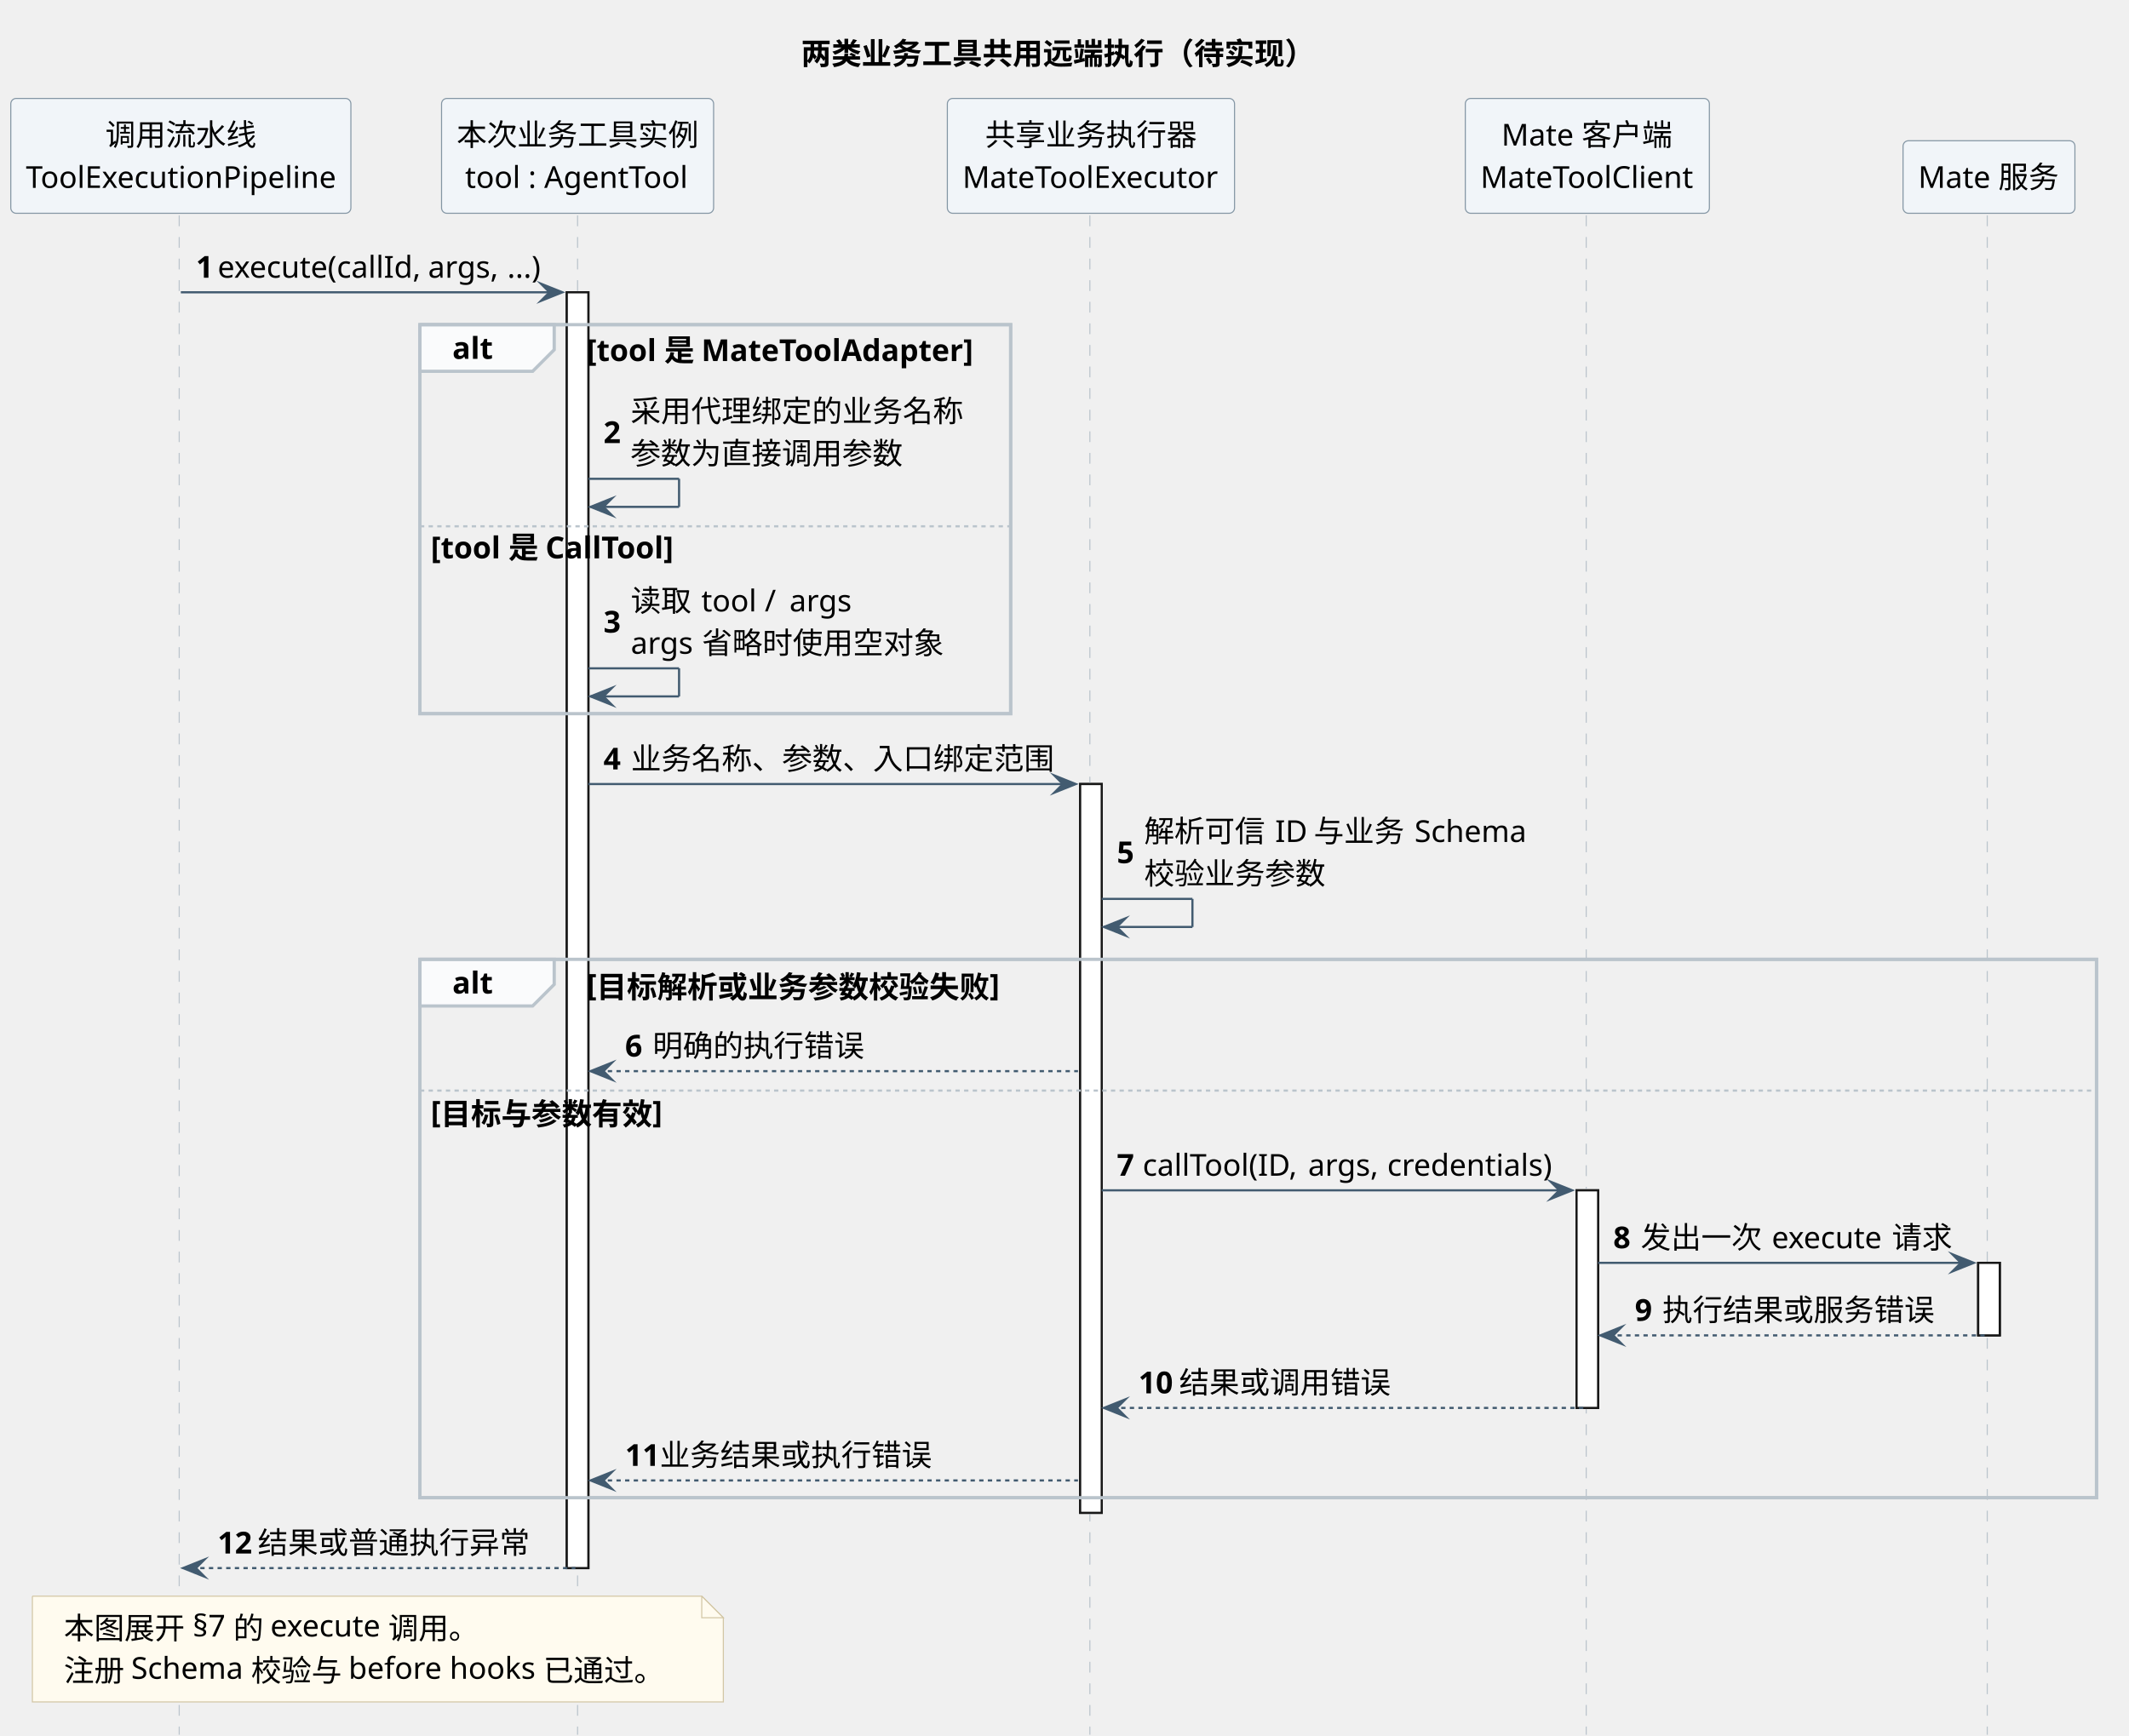
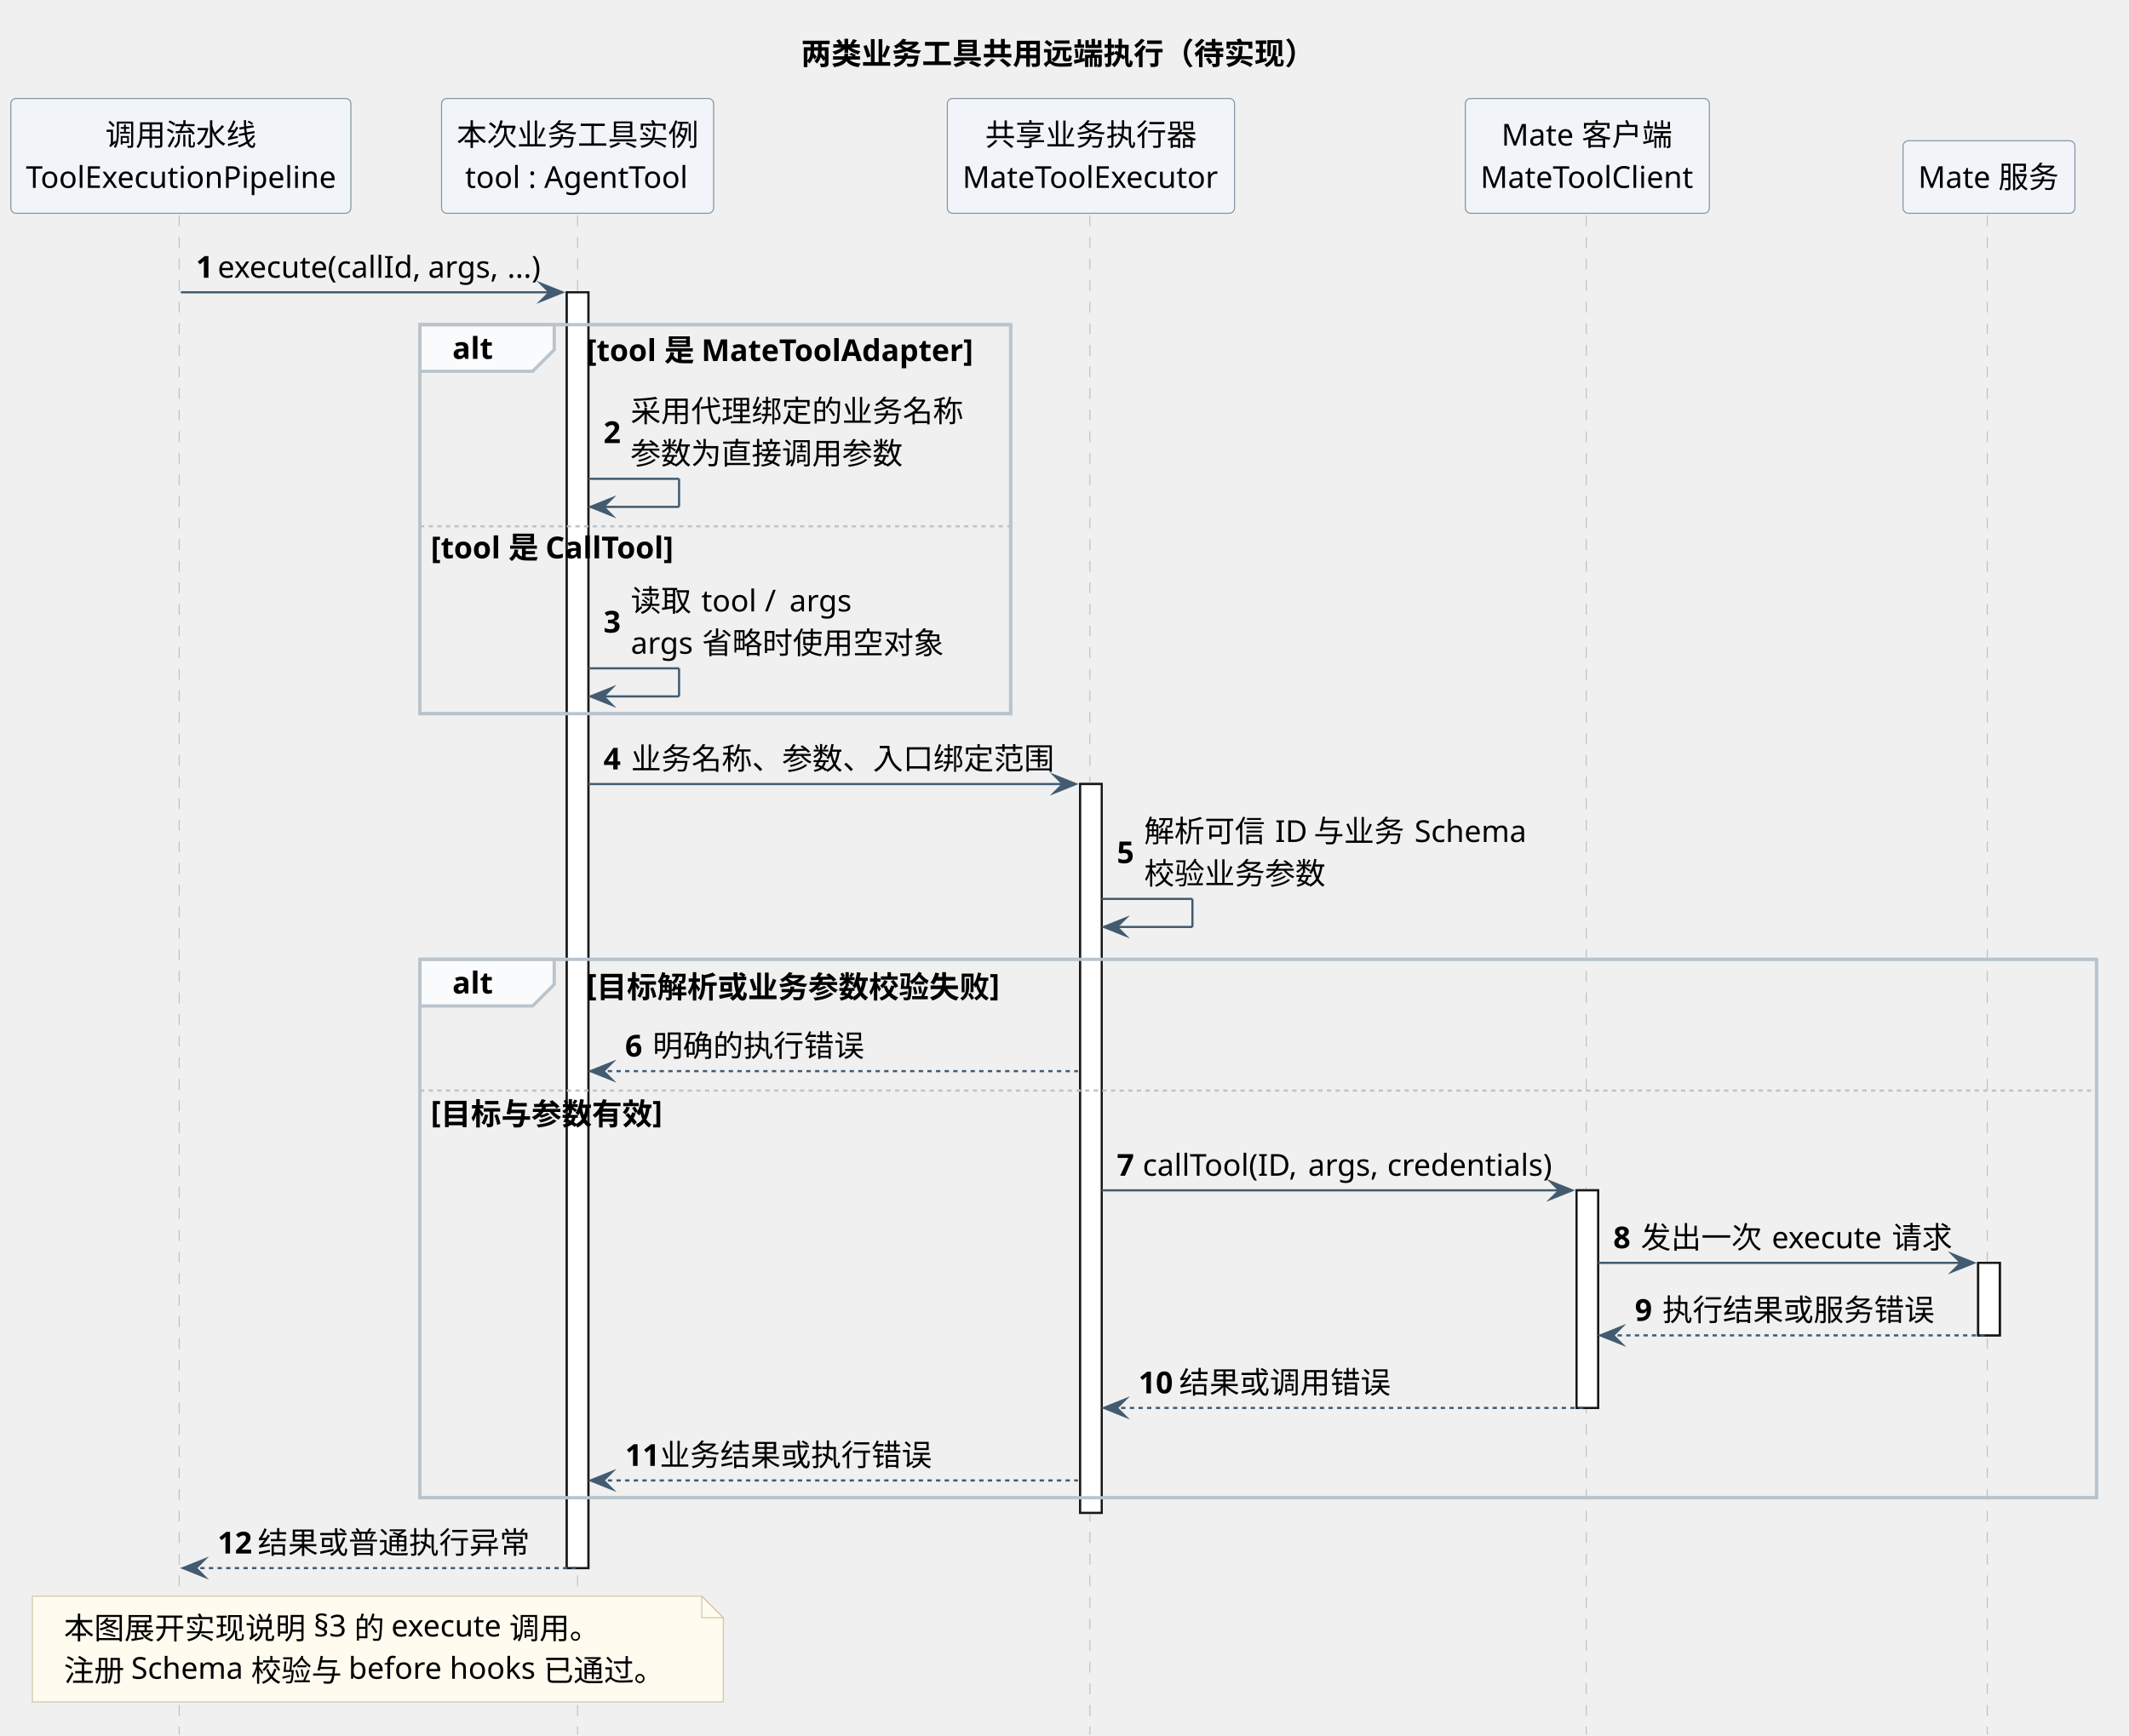
<svg xmlns="http://www.w3.org/2000/svg" contentStyleType="text/css" data-diagram-type="SEQUENCE" height="804px" preserveAspectRatio="none" style="width:986px;height:804px;background:#FFFFFF;" version="1.1" viewBox="0 0 986 804" width="986px" zoomAndPan="magnify">
  <defs />
  <g>
-     <g class="title" data-source-line="429">
+     <g class="title" data-source-line="490">
      <text fill="#000000" font-family="'PingFang SC'" font-size="14" font-weight="700" lengthAdjust="spacing" textLength="238" x="370.976" y="29.84">两类业务工具共用远端执行（待实现）</text>
    </g>
    <g>
      <rect fill="#FFFFFF" height="591" style="stroke:#181818;stroke-width:1;" width="10" x="262.492" y="135.4" />
    </g>
    <g>
      <rect fill="#FFFFFF" height="337.6" style="stroke:#181818;stroke-width:1;" width="10" x="500.247" y="363.2" />
    </g>
    <g>
      <rect fill="#FFFFFF" height="100.8" style="stroke:#181818;stroke-width:1;" width="10" x="730.143" y="551.4" />
    </g>
    <g>
      <rect fill="#FFFFFF" height="33.6" style="stroke:#181818;stroke-width:1;" width="10" x="916.154" y="585" />
    </g>
    <rect fill="none" height="180.2" style="stroke:#BAC4CC;stroke-width:1.5;" width="273.576" x="194.492" y="150.4" />
    <rect fill="none" height="249.4" style="stroke:#BAC4CC;stroke-width:1.5;" width="776.461" x="194.492" y="444.4" />
-     <g class="participant-lifeline" data-entity-uid="part1" data-qualified-name="Pipeline" data-source-line="431" id="part1-lifeline">
+     <g class="participant-lifeline" data-entity-uid="part1" data-qualified-name="Pipeline" data-source-line="492" id="part1-lifeline">
      <g>
        <rect fill="#000000" fill-opacity="0" height="703.8" width="8" x="79.751" y="99.8" />
        <line style="stroke:#BAC4CC;stroke-width:0.5;stroke-dasharray:5,5;" x1="83" x2="83" y1="99.8" y2="803.6" />
      </g>
    </g>
-     <g class="participant-lifeline" data-entity-uid="part2" data-qualified-name="Tool" data-source-line="432" id="part2-lifeline">
+     <g class="participant-lifeline" data-entity-uid="part2" data-qualified-name="Tool" data-source-line="493" id="part2-lifeline">
      <g>
        <rect fill="#000000" fill-opacity="0" height="703.8" width="8" x="263.492" y="99.8" />
        <line style="stroke:#BAC4CC;stroke-width:0.5;stroke-dasharray:5,5;" x1="267.492" x2="267.492" y1="99.8" y2="803.6" />
      </g>
    </g>
-     <g class="participant-lifeline" data-entity-uid="part3" data-qualified-name="Executor" data-source-line="433" id="part3-lifeline">
+     <g class="participant-lifeline" data-entity-uid="part3" data-qualified-name="Executor" data-source-line="494" id="part3-lifeline">
      <g>
        <rect fill="#000000" fill-opacity="0" height="703.8" width="8" x="501.247" y="99.8" />
        <line style="stroke:#BAC4CC;stroke-width:0.5;stroke-dasharray:5,5;" x1="504.745" x2="504.745" y1="99.8" y2="803.6" />
      </g>
    </g>
-     <g class="participant-lifeline" data-entity-uid="part4" data-qualified-name="Client" data-source-line="434" id="part4-lifeline">
+     <g class="participant-lifeline" data-entity-uid="part4" data-qualified-name="Client" data-source-line="495" id="part4-lifeline">
      <g>
        <rect fill="#000000" fill-opacity="0" height="703.8" width="8" x="731.143" y="99.8" />
        <line style="stroke:#BAC4CC;stroke-width:0.5;stroke-dasharray:5,5;" x1="734.627" x2="734.627" y1="99.8" y2="803.6" />
      </g>
    </g>
-     <g class="participant-lifeline" data-entity-uid="part5" data-qualified-name="Mate" data-source-line="435" id="part5-lifeline">
+     <g class="participant-lifeline" data-entity-uid="part5" data-qualified-name="Mate" data-source-line="496" id="part5-lifeline">
      <g>
        <rect fill="#000000" fill-opacity="0" height="703.8" width="8" x="917.154" y="99.8" />
        <line style="stroke:#BAC4CC;stroke-width:0.5;stroke-dasharray:5,5;" x1="920.354" x2="920.354" y1="99.8" y2="803.6" />
      </g>
    </g>
-     <g class="participant participant-head" data-entity-uid="part1" data-qualified-name="Pipeline" data-source-line="431" id="part1-head">
+     <g class="participant participant-head" data-entity-uid="part1" data-qualified-name="Pipeline" data-source-line="492" id="part1-head">
      <rect fill="#F1F5F9" height="53.2" rx="2.5" ry="2.5" style="stroke:#8496A4;stroke-width:0.5;" width="157.503" x="5" y="45.6" />
      <text fill="#000000" font-family="'PingFang SC'" font-size="14" lengthAdjust="spacing" textLength="70" x="48.752" y="67.44">调用流水线</text>
      <text fill="#000000" font-family="'PingFang SC'" font-size="14" lengthAdjust="spacing" textLength="143.503" x="12" y="87.04">ToolExecutionPipeline</text>
    </g>
-     <g class="participant participant-head" data-entity-uid="part2" data-qualified-name="Tool" data-source-line="432" id="part2-head">
+     <g class="participant participant-head" data-entity-uid="part2" data-qualified-name="Tool" data-source-line="493" id="part2-head">
      <rect fill="#F1F5F9" height="53.2" rx="2.5" ry="2.5" style="stroke:#8496A4;stroke-width:0.5;" width="126" x="204.492" y="45.6" />
      <text fill="#000000" font-family="'PingFang SC'" font-size="14" lengthAdjust="spacing" textLength="112" x="211.492" y="67.44">本次业务工具实例</text>
      <text fill="#000000" font-family="'PingFang SC'" font-size="14" lengthAdjust="spacing" textLength="104.21" x="215.387" y="87.04">tool : AgentTool</text>
    </g>
-     <g class="participant participant-head" data-entity-uid="part3" data-qualified-name="Executor" data-source-line="433" id="part3-head">
+     <g class="participant participant-head" data-entity-uid="part3" data-qualified-name="Executor" data-source-line="494" id="part3-head">
      <rect fill="#F1F5F9" height="53.2" rx="2.5" ry="2.5" style="stroke:#8496A4;stroke-width:0.5;" width="133.004" x="438.745" y="45.6" />
      <text fill="#000000" font-family="'PingFang SC'" font-size="14" lengthAdjust="spacing" textLength="98" x="456.247" y="67.44">共享业务执行器</text>
      <text fill="#000000" font-family="'PingFang SC'" font-size="14" lengthAdjust="spacing" textLength="119.004" x="445.745" y="87.04">MateToolExecutor</text>
    </g>
-     <g class="participant participant-head" data-entity-uid="part4" data-qualified-name="Client" data-source-line="434" id="part4-head">
+     <g class="participant participant-head" data-entity-uid="part4" data-qualified-name="Client" data-source-line="495" id="part4-head">
      <rect fill="#F1F5F9" height="53.2" rx="2.5" ry="2.5" style="stroke:#8496A4;stroke-width:0.5;" width="113.032" x="678.627" y="45.6" />
      <text fill="#000000" font-family="'PingFang SC'" font-size="14" lengthAdjust="spacing" textLength="79.598" x="695.344" y="67.44">Mate 客户端</text>
      <text fill="#000000" font-family="'PingFang SC'" font-size="14" lengthAdjust="spacing" textLength="99.032" x="685.627" y="87.04">MateToolClient</text>
    </g>
-     <g class="participant participant-head" data-entity-uid="part5" data-qualified-name="Mate" data-source-line="435" id="part5-head">
+     <g class="participant participant-head" data-entity-uid="part5" data-qualified-name="Mate" data-source-line="496" id="part5-head">
      <rect fill="#F1F5F9" height="33.6" rx="2.5" ry="2.5" style="stroke:#8496A4;stroke-width:0.5;" width="79.598" x="881.354" y="65.2" />
      <text fill="#000000" font-family="'PingFang SC'" font-size="14" lengthAdjust="spacing" textLength="65.598" x="888.354" y="87.04">Mate 服务</text>
    </g>
    <g>
      <rect fill="#FFFFFF" height="591" style="stroke:#181818;stroke-width:1;" width="10" x="262.492" y="135.4" />
    </g>
    <g>
      <rect fill="#FFFFFF" height="337.6" style="stroke:#181818;stroke-width:1;" width="10" x="500.247" y="363.2" />
    </g>
    <g>
      <rect fill="#FFFFFF" height="100.8" style="stroke:#181818;stroke-width:1;" width="10" x="730.143" y="551.4" />
    </g>
    <g>
      <rect fill="#FFFFFF" height="33.6" style="stroke:#181818;stroke-width:1;" width="10" x="916.154" y="585" />
    </g>
-     <g class="message" data-entity-1="part1" data-entity-2="part2" data-source-line="437" id="msg1">
+     <g class="message" data-entity-1="part1" data-entity-2="part2" data-source-line="498" id="msg1">
      <polygon fill="#425B70" points="250.492,131.4,260.492,135.4,250.492,139.4,254.492,135.4" style="stroke:#425B70;stroke-width:1;stroke-linejoin:miter;stroke-miterlimit:10;" />
      <line style="stroke:#425B70;stroke-width:1;" x1="83.751" x2="256.492" y1="135.4" y2="135.4" />
      <text fill="#000000" font-family="'PingFang SC'" font-size="14" font-weight="700" lengthAdjust="spacing" textLength="6.037" x="90.751" y="128.64">1</text>
      <text fill="#000000" font-family="'PingFang SC'" font-size="14" lengthAdjust="spacing" textLength="92.788" x="100.788" y="128.64">execute(callId,</text>
      <text fill="#000000" font-family="'PingFang SC'" font-size="14" lengthAdjust="spacing" textLength="4.662" x="193.576" y="128.64"> </text>
      <text fill="#000000" font-family="'PingFang SC'" font-size="14" lengthAdjust="spacing" textLength="32.005" x="198.238" y="128.64">args,</text>
      <text fill="#000000" font-family="'PingFang SC'" font-size="14" lengthAdjust="spacing" textLength="4.662" x="230.244" y="128.64"> </text>
      <text fill="#000000" font-family="'PingFang SC'" font-size="14" lengthAdjust="spacing" textLength="15.586" x="234.905" y="128.64">...)</text>
    </g>
    <path d="M194.492,150.4 L256.678,150.4 L256.678,162 L246.678,172 L194.492,172 L194.492,150.4" fill="#FAFBFC" style="stroke:#BAC4CC;stroke-width:1.5;" />
    <rect fill="none" height="180.2" style="stroke:#BAC4CC;stroke-width:1.5;" width="273.576" x="194.492" y="150.4" />
    <text fill="#000000" font-family="'PingFang SC'" font-size="14" font-weight="700" lengthAdjust="spacing" textLength="17.186" x="209.492" y="166.24">alt</text>
    <text fill="#000000" font-family="'PingFang SC'" font-size="14" font-weight="700" lengthAdjust="spacing" textLength="177.354" x="271.678" y="167.24">[tool 是 MateToolAdapter]</text>
-     <g class="message" data-entity-1="part2" data-entity-2="part2" data-source-line="439" id="msg2">
+     <g class="message" data-entity-1="part2" data-entity-2="part2" data-source-line="500" id="msg2">
      <line style="stroke:#425B70;stroke-width:1;" x1="272.492" x2="314.492" y1="221.8" y2="221.8" />
      <line style="stroke:#425B70;stroke-width:1;" x1="314.492" x2="314.492" y1="221.8" y2="234.8" />
      <line style="stroke:#425B70;stroke-width:1;" x1="273.492" x2="314.492" y1="234.8" y2="234.8" />
      <polygon fill="#425B70" points="283.492,230.8,273.492,234.8,283.492,238.8,279.492,234.8" style="stroke:#425B70;stroke-width:1;stroke-linejoin:miter;stroke-miterlimit:10;" />
      <text fill="#000000" font-family="'PingFang SC'" font-size="14" font-weight="700" lengthAdjust="spacing" textLength="8.576" x="279.492" y="205.24">2</text>
      <text fill="#000000" font-family="'PingFang SC'" font-size="14" lengthAdjust="spacing" textLength="14" x="292.068" y="195.44">采</text>
      <text fill="#000000" font-family="'PingFang SC'" font-size="14" lengthAdjust="spacing" textLength="14" x="306.068" y="195.44">用</text>
      <text fill="#000000" font-family="'PingFang SC'" font-size="14" lengthAdjust="spacing" textLength="14" x="320.068" y="195.44">代</text>
      <text fill="#000000" font-family="'PingFang SC'" font-size="14" lengthAdjust="spacing" textLength="14" x="334.068" y="195.44">理</text>
      <text fill="#000000" font-family="'PingFang SC'" font-size="14" lengthAdjust="spacing" textLength="14" x="348.068" y="195.44">绑</text>
      <text fill="#000000" font-family="'PingFang SC'" font-size="14" lengthAdjust="spacing" textLength="14" x="362.068" y="195.44">定</text>
      <text fill="#000000" font-family="'PingFang SC'" font-size="14" lengthAdjust="spacing" textLength="14" x="376.068" y="195.44">的</text>
      <text fill="#000000" font-family="'PingFang SC'" font-size="14" lengthAdjust="spacing" textLength="14" x="390.068" y="195.44">业</text>
      <text fill="#000000" font-family="'PingFang SC'" font-size="14" lengthAdjust="spacing" textLength="14" x="404.068" y="195.44">务</text>
      <text fill="#000000" font-family="'PingFang SC'" font-size="14" lengthAdjust="spacing" textLength="14" x="418.068" y="195.44">名</text>
      <text fill="#000000" font-family="'PingFang SC'" font-size="14" lengthAdjust="spacing" textLength="14" x="432.068" y="195.44">称</text>
      <text fill="#000000" font-family="'PingFang SC'" font-size="14" lengthAdjust="spacing" textLength="14" x="292.068" y="215.04">参</text>
      <text fill="#000000" font-family="'PingFang SC'" font-size="14" lengthAdjust="spacing" textLength="14" x="306.068" y="215.04">数</text>
      <text fill="#000000" font-family="'PingFang SC'" font-size="14" lengthAdjust="spacing" textLength="14" x="320.068" y="215.04">为</text>
      <text fill="#000000" font-family="'PingFang SC'" font-size="14" lengthAdjust="spacing" textLength="14" x="334.068" y="215.04">直</text>
      <text fill="#000000" font-family="'PingFang SC'" font-size="14" lengthAdjust="spacing" textLength="14" x="348.068" y="215.04">接</text>
      <text fill="#000000" font-family="'PingFang SC'" font-size="14" lengthAdjust="spacing" textLength="14" x="362.068" y="215.04">调</text>
      <text fill="#000000" font-family="'PingFang SC'" font-size="14" lengthAdjust="spacing" textLength="14" x="376.068" y="215.04">用</text>
      <text fill="#000000" font-family="'PingFang SC'" font-size="14" lengthAdjust="spacing" textLength="14" x="390.068" y="215.04">参</text>
      <text fill="#000000" font-family="'PingFang SC'" font-size="14" lengthAdjust="spacing" textLength="14" x="404.068" y="215.04">数</text>
    </g>
    <line style="stroke:#BAC4CC;stroke-width:1;stroke-dasharray:2,2;" x1="194.492" x2="468.068" y1="243.8" y2="243.8" />
    <text fill="#000000" font-family="'PingFang SC'" font-size="14" font-weight="700" lengthAdjust="spacing" textLength="115.384" x="199.492" y="258.64">[tool 是 CallTool]</text>
-     <g class="message" data-entity-1="part2" data-entity-2="part2" data-source-line="441" id="msg3">
+     <g class="message" data-entity-1="part2" data-entity-2="part2" data-source-line="502" id="msg3">
      <line style="stroke:#425B70;stroke-width:1;" x1="272.492" x2="314.492" y1="309.6" y2="309.6" />
      <line style="stroke:#425B70;stroke-width:1;" x1="314.492" x2="314.492" y1="309.6" y2="322.6" />
      <line style="stroke:#425B70;stroke-width:1;" x1="273.492" x2="314.492" y1="322.6" y2="322.6" />
      <polygon fill="#425B70" points="283.492,318.6,273.492,322.6,283.492,326.6,279.492,322.6" style="stroke:#425B70;stroke-width:1;stroke-linejoin:miter;stroke-miterlimit:10;" />
      <text fill="#000000" font-family="'PingFang SC'" font-size="14" font-weight="700" lengthAdjust="spacing" textLength="8.649" x="279.492" y="293.04">3</text>
      <text fill="#000000" font-family="'PingFang SC'" font-size="14" lengthAdjust="spacing" textLength="14" x="292.141" y="283.24">读</text>
      <text fill="#000000" font-family="'PingFang SC'" font-size="14" lengthAdjust="spacing" textLength="14" x="306.141" y="283.24">取</text>
      <text fill="#000000" font-family="'PingFang SC'" font-size="14" lengthAdjust="spacing" textLength="4.662" x="320.141" y="283.24"> </text>
      <text fill="#000000" font-family="'PingFang SC'" font-size="14" lengthAdjust="spacing" textLength="24.714" x="324.803" y="283.24">tool</text>
      <text fill="#000000" font-family="'PingFang SC'" font-size="14" lengthAdjust="spacing" textLength="4.662" x="349.517" y="283.24"> </text>
      <text fill="#000000" font-family="'PingFang SC'" font-size="14" lengthAdjust="spacing" textLength="6.777" x="354.179" y="283.24">/</text>
      <text fill="#000000" font-family="'PingFang SC'" font-size="14" lengthAdjust="spacing" textLength="4.662" x="360.957" y="283.24"> </text>
      <text fill="#000000" font-family="'PingFang SC'" font-size="14" lengthAdjust="spacing" textLength="28.307" x="365.618" y="283.24">args</text>
      <text fill="#000000" font-family="'PingFang SC'" font-size="14" lengthAdjust="spacing" textLength="28.307" x="292.141" y="302.84">args</text>
      <text fill="#000000" font-family="'PingFang SC'" font-size="14" lengthAdjust="spacing" textLength="4.662" x="320.447" y="302.84"> </text>
      <text fill="#000000" font-family="'PingFang SC'" font-size="14" lengthAdjust="spacing" textLength="14" x="325.11" y="302.84">省</text>
      <text fill="#000000" font-family="'PingFang SC'" font-size="14" lengthAdjust="spacing" textLength="14" x="339.11" y="302.84">略</text>
      <text fill="#000000" font-family="'PingFang SC'" font-size="14" lengthAdjust="spacing" textLength="14" x="353.11" y="302.84">时</text>
      <text fill="#000000" font-family="'PingFang SC'" font-size="14" lengthAdjust="spacing" textLength="14" x="367.11" y="302.84">使</text>
      <text fill="#000000" font-family="'PingFang SC'" font-size="14" lengthAdjust="spacing" textLength="14" x="381.11" y="302.84">用</text>
      <text fill="#000000" font-family="'PingFang SC'" font-size="14" lengthAdjust="spacing" textLength="14" x="395.11" y="302.84">空</text>
      <text fill="#000000" font-family="'PingFang SC'" font-size="14" lengthAdjust="spacing" textLength="14" x="409.11" y="302.84">对</text>
      <text fill="#000000" font-family="'PingFang SC'" font-size="14" lengthAdjust="spacing" textLength="14" x="423.11" y="302.84">象</text>
    </g>
-     <g class="message" data-entity-1="part2" data-entity-2="part3" data-source-line="443" id="msg4">
+     <g class="message" data-entity-1="part2" data-entity-2="part3" data-source-line="504" id="msg4">
      <polygon fill="#425B70" points="488.247,359.2,498.247,363.2,488.247,367.2,492.247,363.2" style="stroke:#425B70;stroke-width:1;stroke-linejoin:miter;stroke-miterlimit:10;" />
      <line style="stroke:#425B70;stroke-width:1;" x1="272.492" x2="494.247" y1="363.2" y2="363.2" />
      <text fill="#000000" font-family="'PingFang SC'" font-size="14" font-weight="700" lengthAdjust="spacing" textLength="8.755" x="279.492" y="356.44">4</text>
      <text fill="#000000" font-family="'PingFang SC'" font-size="14" lengthAdjust="spacing" textLength="14" x="292.247" y="356.44">业</text>
      <text fill="#000000" font-family="'PingFang SC'" font-size="14" lengthAdjust="spacing" textLength="14" x="306.247" y="356.44">务</text>
      <text fill="#000000" font-family="'PingFang SC'" font-size="14" lengthAdjust="spacing" textLength="14" x="320.247" y="356.44">名</text>
      <text fill="#000000" font-family="'PingFang SC'" font-size="14" lengthAdjust="spacing" textLength="14" x="334.247" y="356.44">称</text>
      <text fill="#000000" font-family="'PingFang SC'" font-size="14" lengthAdjust="spacing" textLength="14" x="348.247" y="356.44">、</text>
      <text fill="#000000" font-family="'PingFang SC'" font-size="14" lengthAdjust="spacing" textLength="14" x="362.247" y="356.44">参</text>
      <text fill="#000000" font-family="'PingFang SC'" font-size="14" lengthAdjust="spacing" textLength="14" x="376.247" y="356.44">数</text>
      <text fill="#000000" font-family="'PingFang SC'" font-size="14" lengthAdjust="spacing" textLength="14" x="390.247" y="356.44">、</text>
      <text fill="#000000" font-family="'PingFang SC'" font-size="14" lengthAdjust="spacing" textLength="14" x="404.247" y="356.44">入</text>
      <text fill="#000000" font-family="'PingFang SC'" font-size="14" lengthAdjust="spacing" textLength="14" x="418.247" y="356.44">口</text>
      <text fill="#000000" font-family="'PingFang SC'" font-size="14" lengthAdjust="spacing" textLength="14" x="432.247" y="356.44">绑</text>
      <text fill="#000000" font-family="'PingFang SC'" font-size="14" lengthAdjust="spacing" textLength="14" x="446.247" y="356.44">定</text>
      <text fill="#000000" font-family="'PingFang SC'" font-size="14" lengthAdjust="spacing" textLength="14" x="460.247" y="356.44">范</text>
      <text fill="#000000" font-family="'PingFang SC'" font-size="14" lengthAdjust="spacing" textLength="14" x="474.247" y="356.44">围</text>
    </g>
-     <g class="message" data-entity-1="part3" data-entity-2="part3" data-source-line="444" id="msg5">
+     <g class="message" data-entity-1="part3" data-entity-2="part3" data-source-line="505" id="msg5">
      <line style="stroke:#425B70;stroke-width:1;" x1="510.247" x2="552.247" y1="416.4" y2="416.4" />
      <line style="stroke:#425B70;stroke-width:1;" x1="552.247" x2="552.247" y1="416.4" y2="429.4" />
      <line style="stroke:#425B70;stroke-width:1;" x1="511.247" x2="552.247" y1="429.4" y2="429.4" />
      <polygon fill="#425B70" points="521.247,425.4,511.247,429.4,521.247,433.4,517.247,429.4" style="stroke:#425B70;stroke-width:1;stroke-linejoin:miter;stroke-miterlimit:10;" />
      <text fill="#000000" font-family="'PingFang SC'" font-size="14" font-weight="700" lengthAdjust="spacing" textLength="8.624" x="517.247" y="399.84">5</text>
      <text fill="#000000" font-family="'PingFang SC'" font-size="14" lengthAdjust="spacing" textLength="14" x="529.871" y="390.04">解</text>
      <text fill="#000000" font-family="'PingFang SC'" font-size="14" lengthAdjust="spacing" textLength="14" x="543.871" y="390.04">析</text>
      <text fill="#000000" font-family="'PingFang SC'" font-size="14" lengthAdjust="spacing" textLength="14" x="557.871" y="390.04">可</text>
      <text fill="#000000" font-family="'PingFang SC'" font-size="14" lengthAdjust="spacing" textLength="14" x="571.871" y="390.04">信</text>
      <text fill="#000000" font-family="'PingFang SC'" font-size="14" lengthAdjust="spacing" textLength="4.662" x="585.871" y="390.04"> </text>
      <text fill="#000000" font-family="'PingFang SC'" font-size="14" lengthAdjust="spacing" textLength="13.226" x="590.533" y="390.04">ID</text>
      <text fill="#000000" font-family="'PingFang SC'" font-size="14" lengthAdjust="spacing" textLength="4.662" x="603.759" y="390.04"> </text>
      <text fill="#000000" font-family="'PingFang SC'" font-size="14" lengthAdjust="spacing" textLength="14" x="608.421" y="390.04">与</text>
      <text fill="#000000" font-family="'PingFang SC'" font-size="14" lengthAdjust="spacing" textLength="14" x="622.421" y="390.04">业</text>
      <text fill="#000000" font-family="'PingFang SC'" font-size="14" lengthAdjust="spacing" textLength="14" x="636.421" y="390.04">务</text>
      <text fill="#000000" font-family="'PingFang SC'" font-size="14" lengthAdjust="spacing" textLength="4.662" x="650.421" y="390.04"> </text>
      <text fill="#000000" font-family="'PingFang SC'" font-size="14" lengthAdjust="spacing" textLength="51.934" x="655.083" y="390.04">Schema</text>
      <text fill="#000000" font-family="'PingFang SC'" font-size="14" lengthAdjust="spacing" textLength="14" x="529.871" y="409.64">校</text>
      <text fill="#000000" font-family="'PingFang SC'" font-size="14" lengthAdjust="spacing" textLength="14" x="543.871" y="409.64">验</text>
      <text fill="#000000" font-family="'PingFang SC'" font-size="14" lengthAdjust="spacing" textLength="14" x="557.871" y="409.64">业</text>
      <text fill="#000000" font-family="'PingFang SC'" font-size="14" lengthAdjust="spacing" textLength="14" x="571.871" y="409.64">务</text>
      <text fill="#000000" font-family="'PingFang SC'" font-size="14" lengthAdjust="spacing" textLength="14" x="585.871" y="409.64">参</text>
      <text fill="#000000" font-family="'PingFang SC'" font-size="14" lengthAdjust="spacing" textLength="14" x="599.871" y="409.64">数</text>
    </g>
    <path d="M194.492,444.4 L256.678,444.4 L256.678,456 L246.678,466 L194.492,466 L194.492,444.4" fill="#FAFBFC" style="stroke:#BAC4CC;stroke-width:1.5;" />
    <rect fill="none" height="249.4" style="stroke:#BAC4CC;stroke-width:1.5;" width="776.461" x="194.492" y="444.4" />
    <text fill="#000000" font-family="'PingFang SC'" font-size="14" font-weight="700" lengthAdjust="spacing" textLength="17.186" x="209.492" y="460.24">alt</text>
    <text fill="#000000" font-family="'PingFang SC'" font-size="14" font-weight="700" lengthAdjust="spacing" textLength="191.99" x="271.678" y="461.24">[目标解析或业务参数校验失败]</text>
-     <g class="message" data-entity-1="part3" data-entity-2="part2" data-source-line="446" id="msg6">
+     <g class="message" data-entity-1="part3" data-entity-2="part2" data-source-line="507" id="msg6">
      <polygon fill="#425B70" points="283.492,492.2,273.492,496.2,283.492,500.2,279.492,496.2" style="stroke:#425B70;stroke-width:1;stroke-linejoin:miter;stroke-miterlimit:10;" />
      <line style="stroke:#425B70;stroke-width:1;stroke-dasharray:2,2;" x1="277.492" x2="499.247" y1="496.2" y2="496.2" />
      <text fill="#000000" font-family="'PingFang SC'" font-size="14" font-weight="700" lengthAdjust="spacing" textLength="8.772" x="289.492" y="489.44">6</text>
      <text fill="#000000" font-family="'PingFang SC'" font-size="14" lengthAdjust="spacing" textLength="14" x="302.264" y="489.44">明</text>
      <text fill="#000000" font-family="'PingFang SC'" font-size="14" lengthAdjust="spacing" textLength="14" x="316.264" y="489.44">确</text>
      <text fill="#000000" font-family="'PingFang SC'" font-size="14" lengthAdjust="spacing" textLength="14" x="330.264" y="489.44">的</text>
      <text fill="#000000" font-family="'PingFang SC'" font-size="14" lengthAdjust="spacing" textLength="14" x="344.264" y="489.44">执</text>
      <text fill="#000000" font-family="'PingFang SC'" font-size="14" lengthAdjust="spacing" textLength="14" x="358.264" y="489.44">行</text>
      <text fill="#000000" font-family="'PingFang SC'" font-size="14" lengthAdjust="spacing" textLength="14" x="372.264" y="489.44">错</text>
      <text fill="#000000" font-family="'PingFang SC'" font-size="14" lengthAdjust="spacing" textLength="14" x="386.264" y="489.44">误</text>
    </g>
    <line style="stroke:#BAC4CC;stroke-width:1;stroke-dasharray:2,2;" x1="194.492" x2="970.953" y1="505.2" y2="505.2" />
    <text fill="#000000" font-family="'PingFang SC'" font-size="14" font-weight="700" lengthAdjust="spacing" textLength="107.99" x="199.492" y="520.04">[目标与参数有效]</text>
-     <g class="message" data-entity-1="part3" data-entity-2="part4" data-source-line="448" id="msg7">
+     <g class="message" data-entity-1="part3" data-entity-2="part4" data-source-line="509" id="msg7">
      <polygon fill="#425B70" points="718.143,547.4,728.143,551.4,718.143,555.4,722.143,551.4" style="stroke:#425B70;stroke-width:1;stroke-linejoin:miter;stroke-miterlimit:10;" />
      <line style="stroke:#425B70;stroke-width:1;" x1="510.247" x2="724.143" y1="551.4" y2="551.4" />
      <text fill="#000000" font-family="'PingFang SC'" font-size="14" font-weight="700" lengthAdjust="spacing" textLength="7.963" x="517.247" y="544.64">7</text>
      <text fill="#000000" font-family="'PingFang SC'" font-size="14" lengthAdjust="spacing" textLength="71.936" x="529.21" y="544.64">callTool(ID,</text>
      <text fill="#000000" font-family="'PingFang SC'" font-size="14" lengthAdjust="spacing" textLength="4.662" x="601.147" y="544.64"> </text>
      <text fill="#000000" font-family="'PingFang SC'" font-size="14" lengthAdjust="spacing" textLength="32.005" x="605.809" y="544.64">args,</text>
      <text fill="#000000" font-family="'PingFang SC'" font-size="14" lengthAdjust="spacing" textLength="4.662" x="637.814" y="544.64"> </text>
      <text fill="#000000" font-family="'PingFang SC'" font-size="14" lengthAdjust="spacing" textLength="75.667" x="642.476" y="544.64">credentials)</text>
    </g>
-     <g class="message" data-entity-1="part4" data-entity-2="part5" data-source-line="449" id="msg8">
+     <g class="message" data-entity-1="part4" data-entity-2="part5" data-source-line="510" id="msg8">
      <polygon fill="#425B70" points="904.154,581,914.154,585,904.154,589,908.154,585" style="stroke:#425B70;stroke-width:1;stroke-linejoin:miter;stroke-miterlimit:10;" />
      <line style="stroke:#425B70;stroke-width:1;" x1="740.143" x2="910.154" y1="585" y2="585" />
      <text fill="#000000" font-family="'PingFang SC'" font-size="14" font-weight="700" lengthAdjust="spacing" textLength="8.736" x="747.143" y="578.24">8</text>
      <text fill="#000000" font-family="'PingFang SC'" font-size="14" lengthAdjust="spacing" textLength="14" x="759.879" y="578.24">发</text>
      <text fill="#000000" font-family="'PingFang SC'" font-size="14" lengthAdjust="spacing" textLength="14" x="773.879" y="578.24">出</text>
      <text fill="#000000" font-family="'PingFang SC'" font-size="14" lengthAdjust="spacing" textLength="14" x="787.879" y="578.24">一</text>
      <text fill="#000000" font-family="'PingFang SC'" font-size="14" lengthAdjust="spacing" textLength="14" x="801.879" y="578.24">次</text>
      <text fill="#000000" font-family="'PingFang SC'" font-size="14" lengthAdjust="spacing" textLength="4.662" x="815.879" y="578.24"> </text>
      <text fill="#000000" font-family="'PingFang SC'" font-size="14" lengthAdjust="spacing" textLength="50.95" x="820.541" y="578.24">execute</text>
      <text fill="#000000" font-family="'PingFang SC'" font-size="14" lengthAdjust="spacing" textLength="4.662" x="871.491" y="578.24"> </text>
      <text fill="#000000" font-family="'PingFang SC'" font-size="14" lengthAdjust="spacing" textLength="14" x="876.154" y="578.24">请</text>
      <text fill="#000000" font-family="'PingFang SC'" font-size="14" lengthAdjust="spacing" textLength="14" x="890.154" y="578.24">求</text>
    </g>
-     <g class="message" data-entity-1="part5" data-entity-2="part4" data-source-line="450" id="msg9">
+     <g class="message" data-entity-1="part5" data-entity-2="part4" data-source-line="511" id="msg9">
      <polygon fill="#425B70" points="751.143,614.6,741.143,618.6,751.143,622.6,747.143,618.6" style="stroke:#425B70;stroke-width:1;stroke-linejoin:miter;stroke-miterlimit:10;" />
      <line style="stroke:#425B70;stroke-width:1;stroke-dasharray:2,2;" x1="745.143" x2="920.154" y1="618.6" y2="618.6" />
      <text fill="#000000" font-family="'PingFang SC'" font-size="14" font-weight="700" lengthAdjust="spacing" textLength="8.772" x="757.143" y="611.84">9</text>
      <text fill="#000000" font-family="'PingFang SC'" font-size="14" lengthAdjust="spacing" textLength="14" x="769.916" y="611.84">执</text>
      <text fill="#000000" font-family="'PingFang SC'" font-size="14" lengthAdjust="spacing" textLength="14" x="783.916" y="611.84">行</text>
      <text fill="#000000" font-family="'PingFang SC'" font-size="14" lengthAdjust="spacing" textLength="14" x="797.916" y="611.84">结</text>
      <text fill="#000000" font-family="'PingFang SC'" font-size="14" lengthAdjust="spacing" textLength="14" x="811.916" y="611.84">果</text>
      <text fill="#000000" font-family="'PingFang SC'" font-size="14" lengthAdjust="spacing" textLength="14" x="825.916" y="611.84">或</text>
      <text fill="#000000" font-family="'PingFang SC'" font-size="14" lengthAdjust="spacing" textLength="14" x="839.916" y="611.84">服</text>
      <text fill="#000000" font-family="'PingFang SC'" font-size="14" lengthAdjust="spacing" textLength="14" x="853.916" y="611.84">务</text>
      <text fill="#000000" font-family="'PingFang SC'" font-size="14" lengthAdjust="spacing" textLength="14" x="867.916" y="611.84">错</text>
      <text fill="#000000" font-family="'PingFang SC'" font-size="14" lengthAdjust="spacing" textLength="14" x="881.916" y="611.84">误</text>
    </g>
-     <g class="message" data-entity-1="part4" data-entity-2="part3" data-source-line="451" id="msg10">
+     <g class="message" data-entity-1="part4" data-entity-2="part3" data-source-line="512" id="msg10">
      <polygon fill="#425B70" points="521.247,648.2,511.247,652.2,521.247,656.2,517.247,652.2" style="stroke:#425B70;stroke-width:1;stroke-linejoin:miter;stroke-miterlimit:10;" />
      <line style="stroke:#425B70;stroke-width:1;stroke-dasharray:2,2;" x1="515.247" x2="734.143" y1="652.2" y2="652.2" />
      <text fill="#000000" font-family="'PingFang SC'" font-size="14" font-weight="700" lengthAdjust="spacing" textLength="14.823" x="527.247" y="645.44">10</text>
      <text fill="#000000" font-family="'PingFang SC'" font-size="14" lengthAdjust="spacing" textLength="14" x="546.07" y="645.44">结</text>
      <text fill="#000000" font-family="'PingFang SC'" font-size="14" lengthAdjust="spacing" textLength="14" x="560.07" y="645.44">果</text>
      <text fill="#000000" font-family="'PingFang SC'" font-size="14" lengthAdjust="spacing" textLength="14" x="574.07" y="645.44">或</text>
      <text fill="#000000" font-family="'PingFang SC'" font-size="14" lengthAdjust="spacing" textLength="14" x="588.07" y="645.44">调</text>
      <text fill="#000000" font-family="'PingFang SC'" font-size="14" lengthAdjust="spacing" textLength="14" x="602.07" y="645.44">用</text>
      <text fill="#000000" font-family="'PingFang SC'" font-size="14" lengthAdjust="spacing" textLength="14" x="616.07" y="645.44">错</text>
      <text fill="#000000" font-family="'PingFang SC'" font-size="14" lengthAdjust="spacing" textLength="14" x="630.07" y="645.44">误</text>
    </g>
-     <g class="message" data-entity-1="part3" data-entity-2="part2" data-source-line="452" id="msg11">
+     <g class="message" data-entity-1="part3" data-entity-2="part2" data-source-line="513" id="msg11">
      <polygon fill="#425B70" points="283.492,681.8,273.492,685.8,283.492,689.8,279.492,685.8" style="stroke:#425B70;stroke-width:1;stroke-linejoin:miter;stroke-miterlimit:10;" />
      <line style="stroke:#425B70;stroke-width:1;stroke-dasharray:2,2;" x1="277.492" x2="499.247" y1="685.8" y2="685.8" />
      <text fill="#000000" font-family="'PingFang SC'" font-size="14" font-weight="700" lengthAdjust="spacing" textLength="12.073" x="289.492" y="679.04">11</text>
      <text fill="#000000" font-family="'PingFang SC'" font-size="14" lengthAdjust="spacing" textLength="14" x="305.565" y="679.04">业</text>
      <text fill="#000000" font-family="'PingFang SC'" font-size="14" lengthAdjust="spacing" textLength="14" x="319.565" y="679.04">务</text>
      <text fill="#000000" font-family="'PingFang SC'" font-size="14" lengthAdjust="spacing" textLength="14" x="333.565" y="679.04">结</text>
      <text fill="#000000" font-family="'PingFang SC'" font-size="14" lengthAdjust="spacing" textLength="14" x="347.565" y="679.04">果</text>
      <text fill="#000000" font-family="'PingFang SC'" font-size="14" lengthAdjust="spacing" textLength="14" x="361.565" y="679.04">或</text>
      <text fill="#000000" font-family="'PingFang SC'" font-size="14" lengthAdjust="spacing" textLength="14" x="375.565" y="679.04">执</text>
      <text fill="#000000" font-family="'PingFang SC'" font-size="14" lengthAdjust="spacing" textLength="14" x="389.565" y="679.04">行</text>
      <text fill="#000000" font-family="'PingFang SC'" font-size="14" lengthAdjust="spacing" textLength="14" x="403.565" y="679.04">错</text>
      <text fill="#000000" font-family="'PingFang SC'" font-size="14" lengthAdjust="spacing" textLength="14" x="417.565" y="679.04">误</text>
    </g>
-     <g class="message" data-entity-1="part2" data-entity-2="part1" data-source-line="455" id="msg12">
+     <g class="message" data-entity-1="part2" data-entity-2="part1" data-source-line="516" id="msg12">
      <polygon fill="#425B70" points="94.751,722.4,84.751,726.4,94.751,730.4,90.751,726.4" style="stroke:#425B70;stroke-width:1;stroke-linejoin:miter;stroke-miterlimit:10;" />
      <line style="stroke:#425B70;stroke-width:1;stroke-dasharray:2,2;" x1="88.751" x2="266.492" y1="726.4" y2="726.4" />
      <text fill="#000000" font-family="'PingFang SC'" font-size="14" font-weight="700" lengthAdjust="spacing" textLength="14.613" x="100.751" y="719.64">12</text>
      <text fill="#000000" font-family="'PingFang SC'" font-size="14" lengthAdjust="spacing" textLength="14" x="119.365" y="719.64">结</text>
      <text fill="#000000" font-family="'PingFang SC'" font-size="14" lengthAdjust="spacing" textLength="14" x="133.364" y="719.64">果</text>
      <text fill="#000000" font-family="'PingFang SC'" font-size="14" lengthAdjust="spacing" textLength="14" x="147.364" y="719.64">或</text>
      <text fill="#000000" font-family="'PingFang SC'" font-size="14" lengthAdjust="spacing" textLength="14" x="161.364" y="719.64">普</text>
      <text fill="#000000" font-family="'PingFang SC'" font-size="14" lengthAdjust="spacing" textLength="14" x="175.364" y="719.64">通</text>
      <text fill="#000000" font-family="'PingFang SC'" font-size="14" lengthAdjust="spacing" textLength="14" x="189.364" y="719.64">执</text>
      <text fill="#000000" font-family="'PingFang SC'" font-size="14" lengthAdjust="spacing" textLength="14" x="203.364" y="719.64">行</text>
      <text fill="#000000" font-family="'PingFang SC'" font-size="14" lengthAdjust="spacing" textLength="14" x="217.364" y="719.64">异</text>
      <text fill="#000000" font-family="'PingFang SC'" font-size="14" lengthAdjust="spacing" textLength="14" x="231.364" y="719.64">常</text>
    </g>
    <path d="M15,739.4 L15,788.4 L335,788.4 L335,749.4 L325,739.4 L15,739.4" fill="#FFFBEF" style="stroke:#D2C6A5;stroke-width:0.5;" />
    <path d="M325,739.4 L325,749.4 L335,749.4 L325,739.4" fill="#FFFBEF" style="stroke:#D2C6A5;stroke-width:0.5;" />
-     <text fill="#000000" font-family="'PingFang SC'" font-size="14" lengthAdjust="spacing" textLength="197.061" x="29.595" y="759.24">本图展开 §7 的 execute 调用。</text>
+     <text fill="#000000" font-family="'PingFang SC'" font-size="14" lengthAdjust="spacing" textLength="253.637" x="29.595" y="759.24">本图展开实现说明 §3 的 execute 调用。</text>
    <text fill="#000000" font-family="'PingFang SC'" font-size="14" lengthAdjust="spacing" textLength="282.302" x="29.595" y="778.84">注册 Schema 校验与 before hooks 已通过。</text>
  </g>
</svg>
